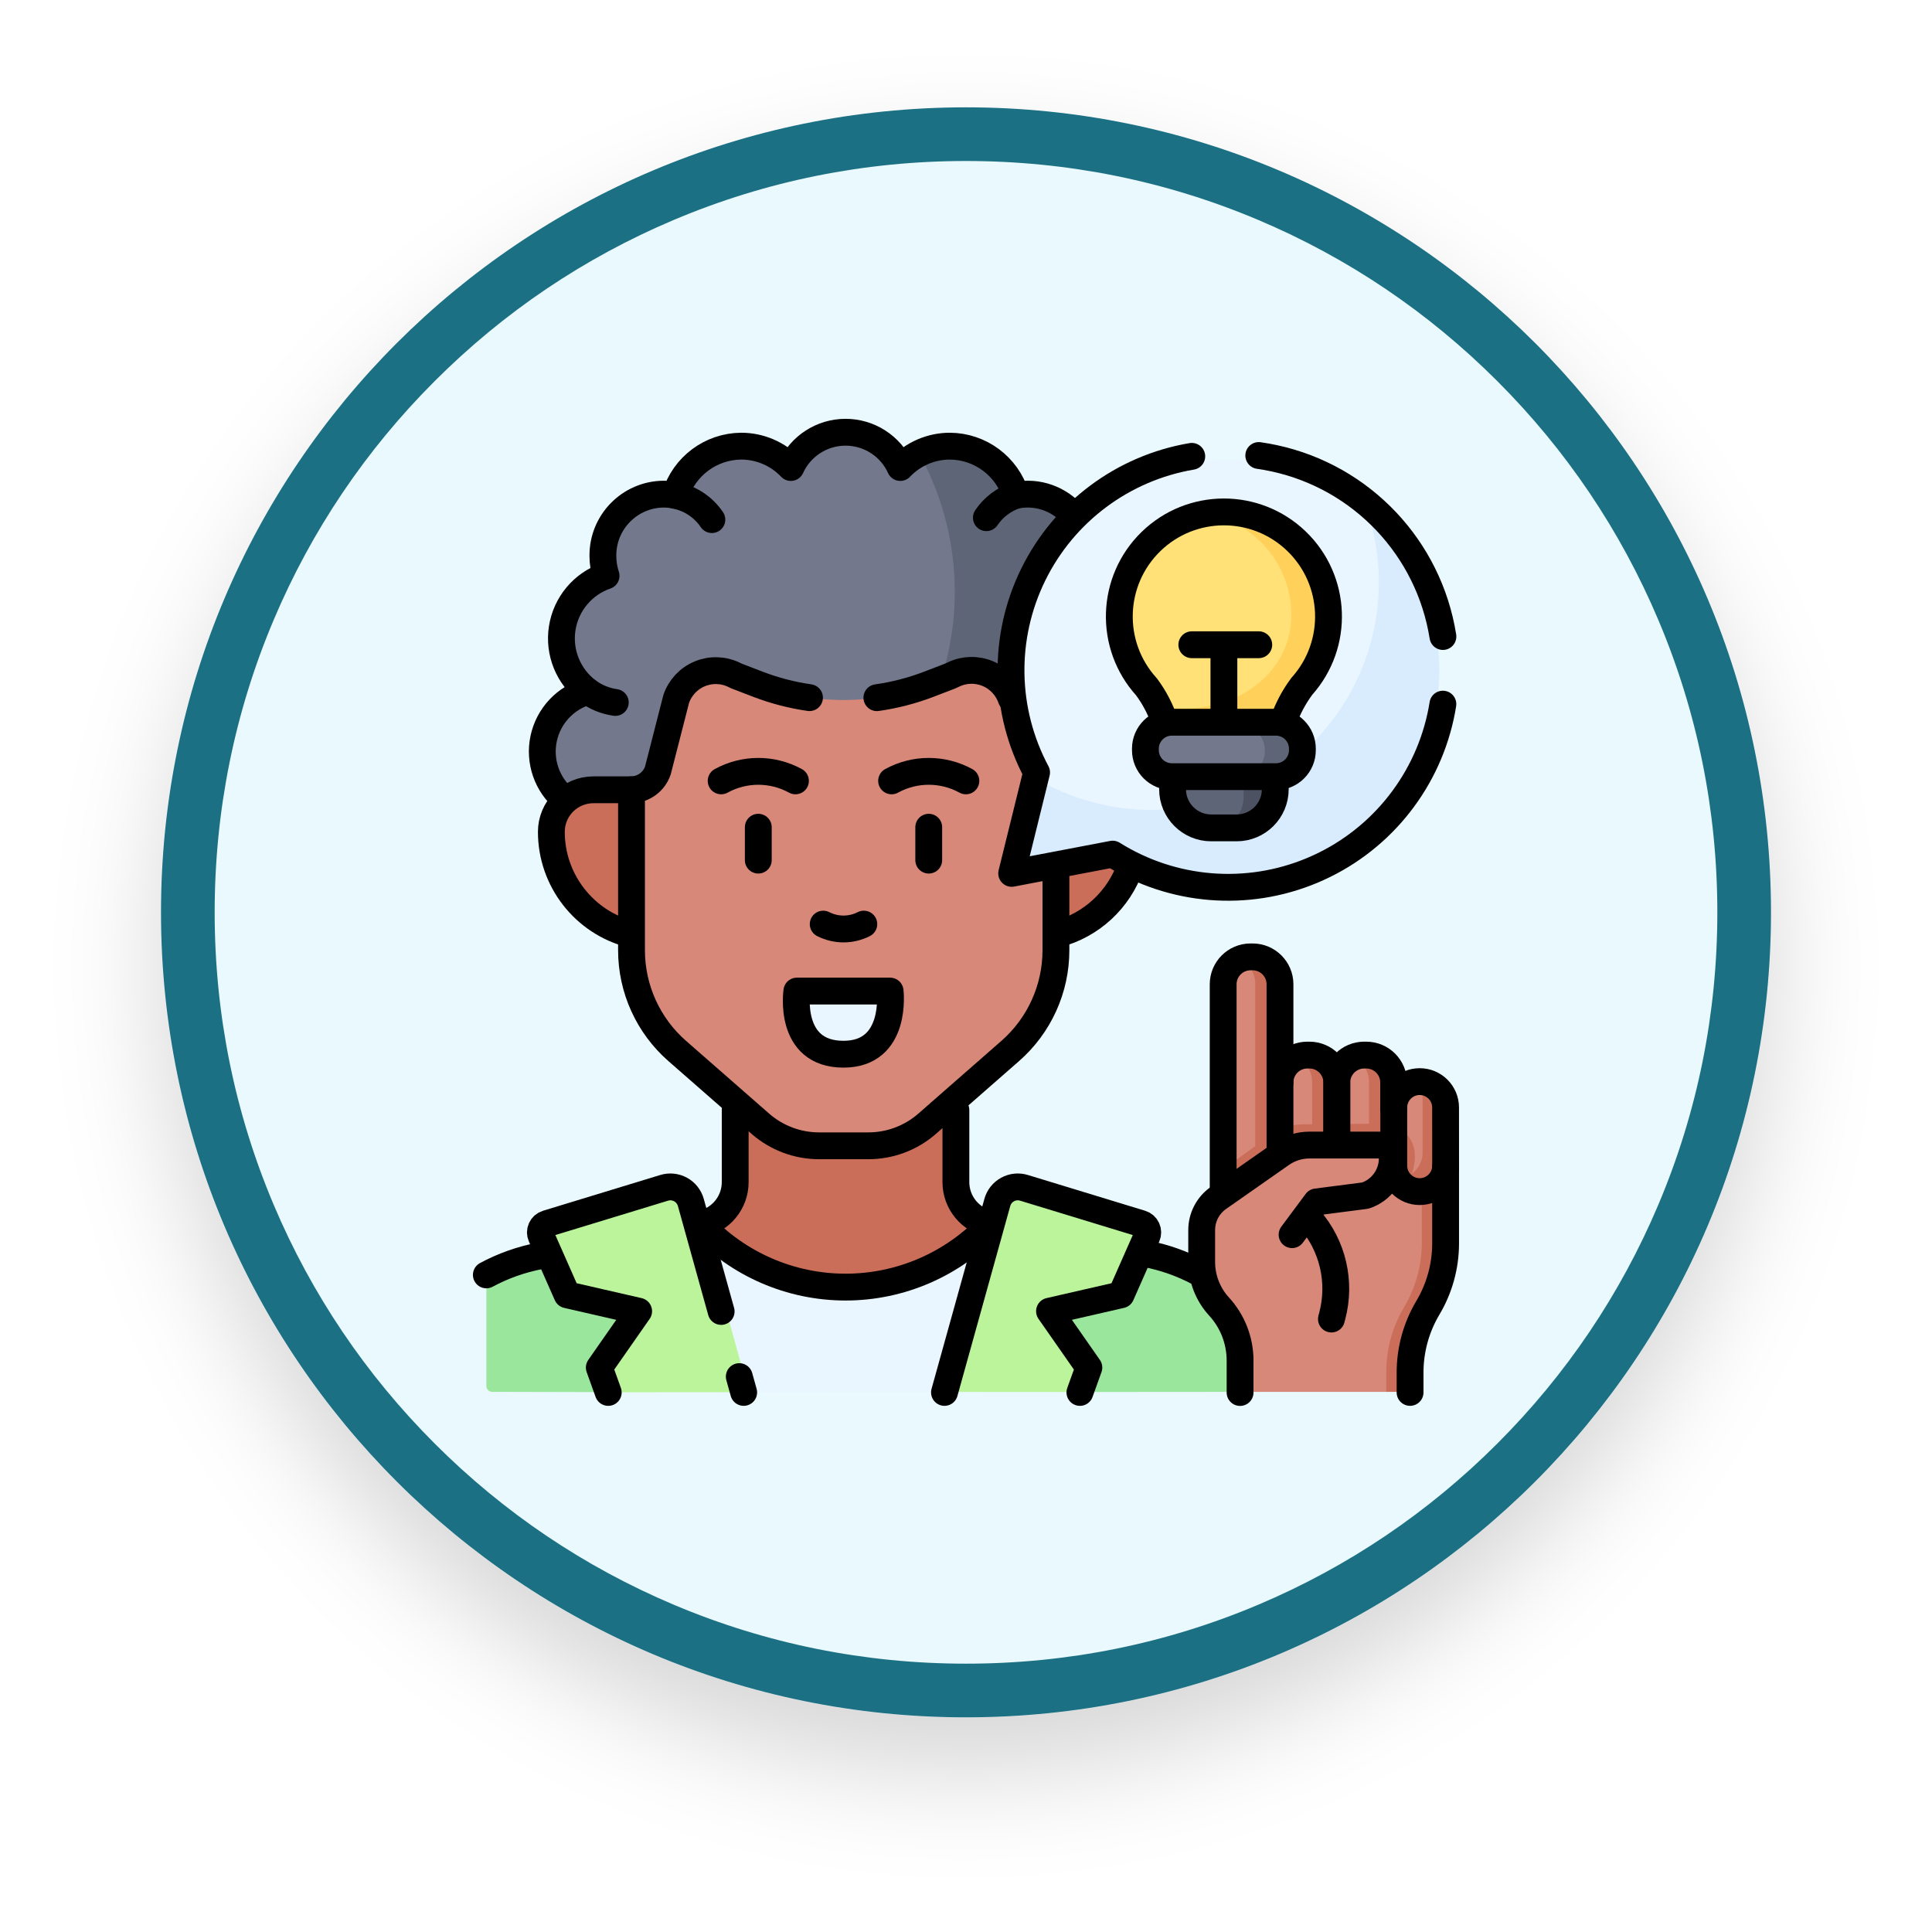
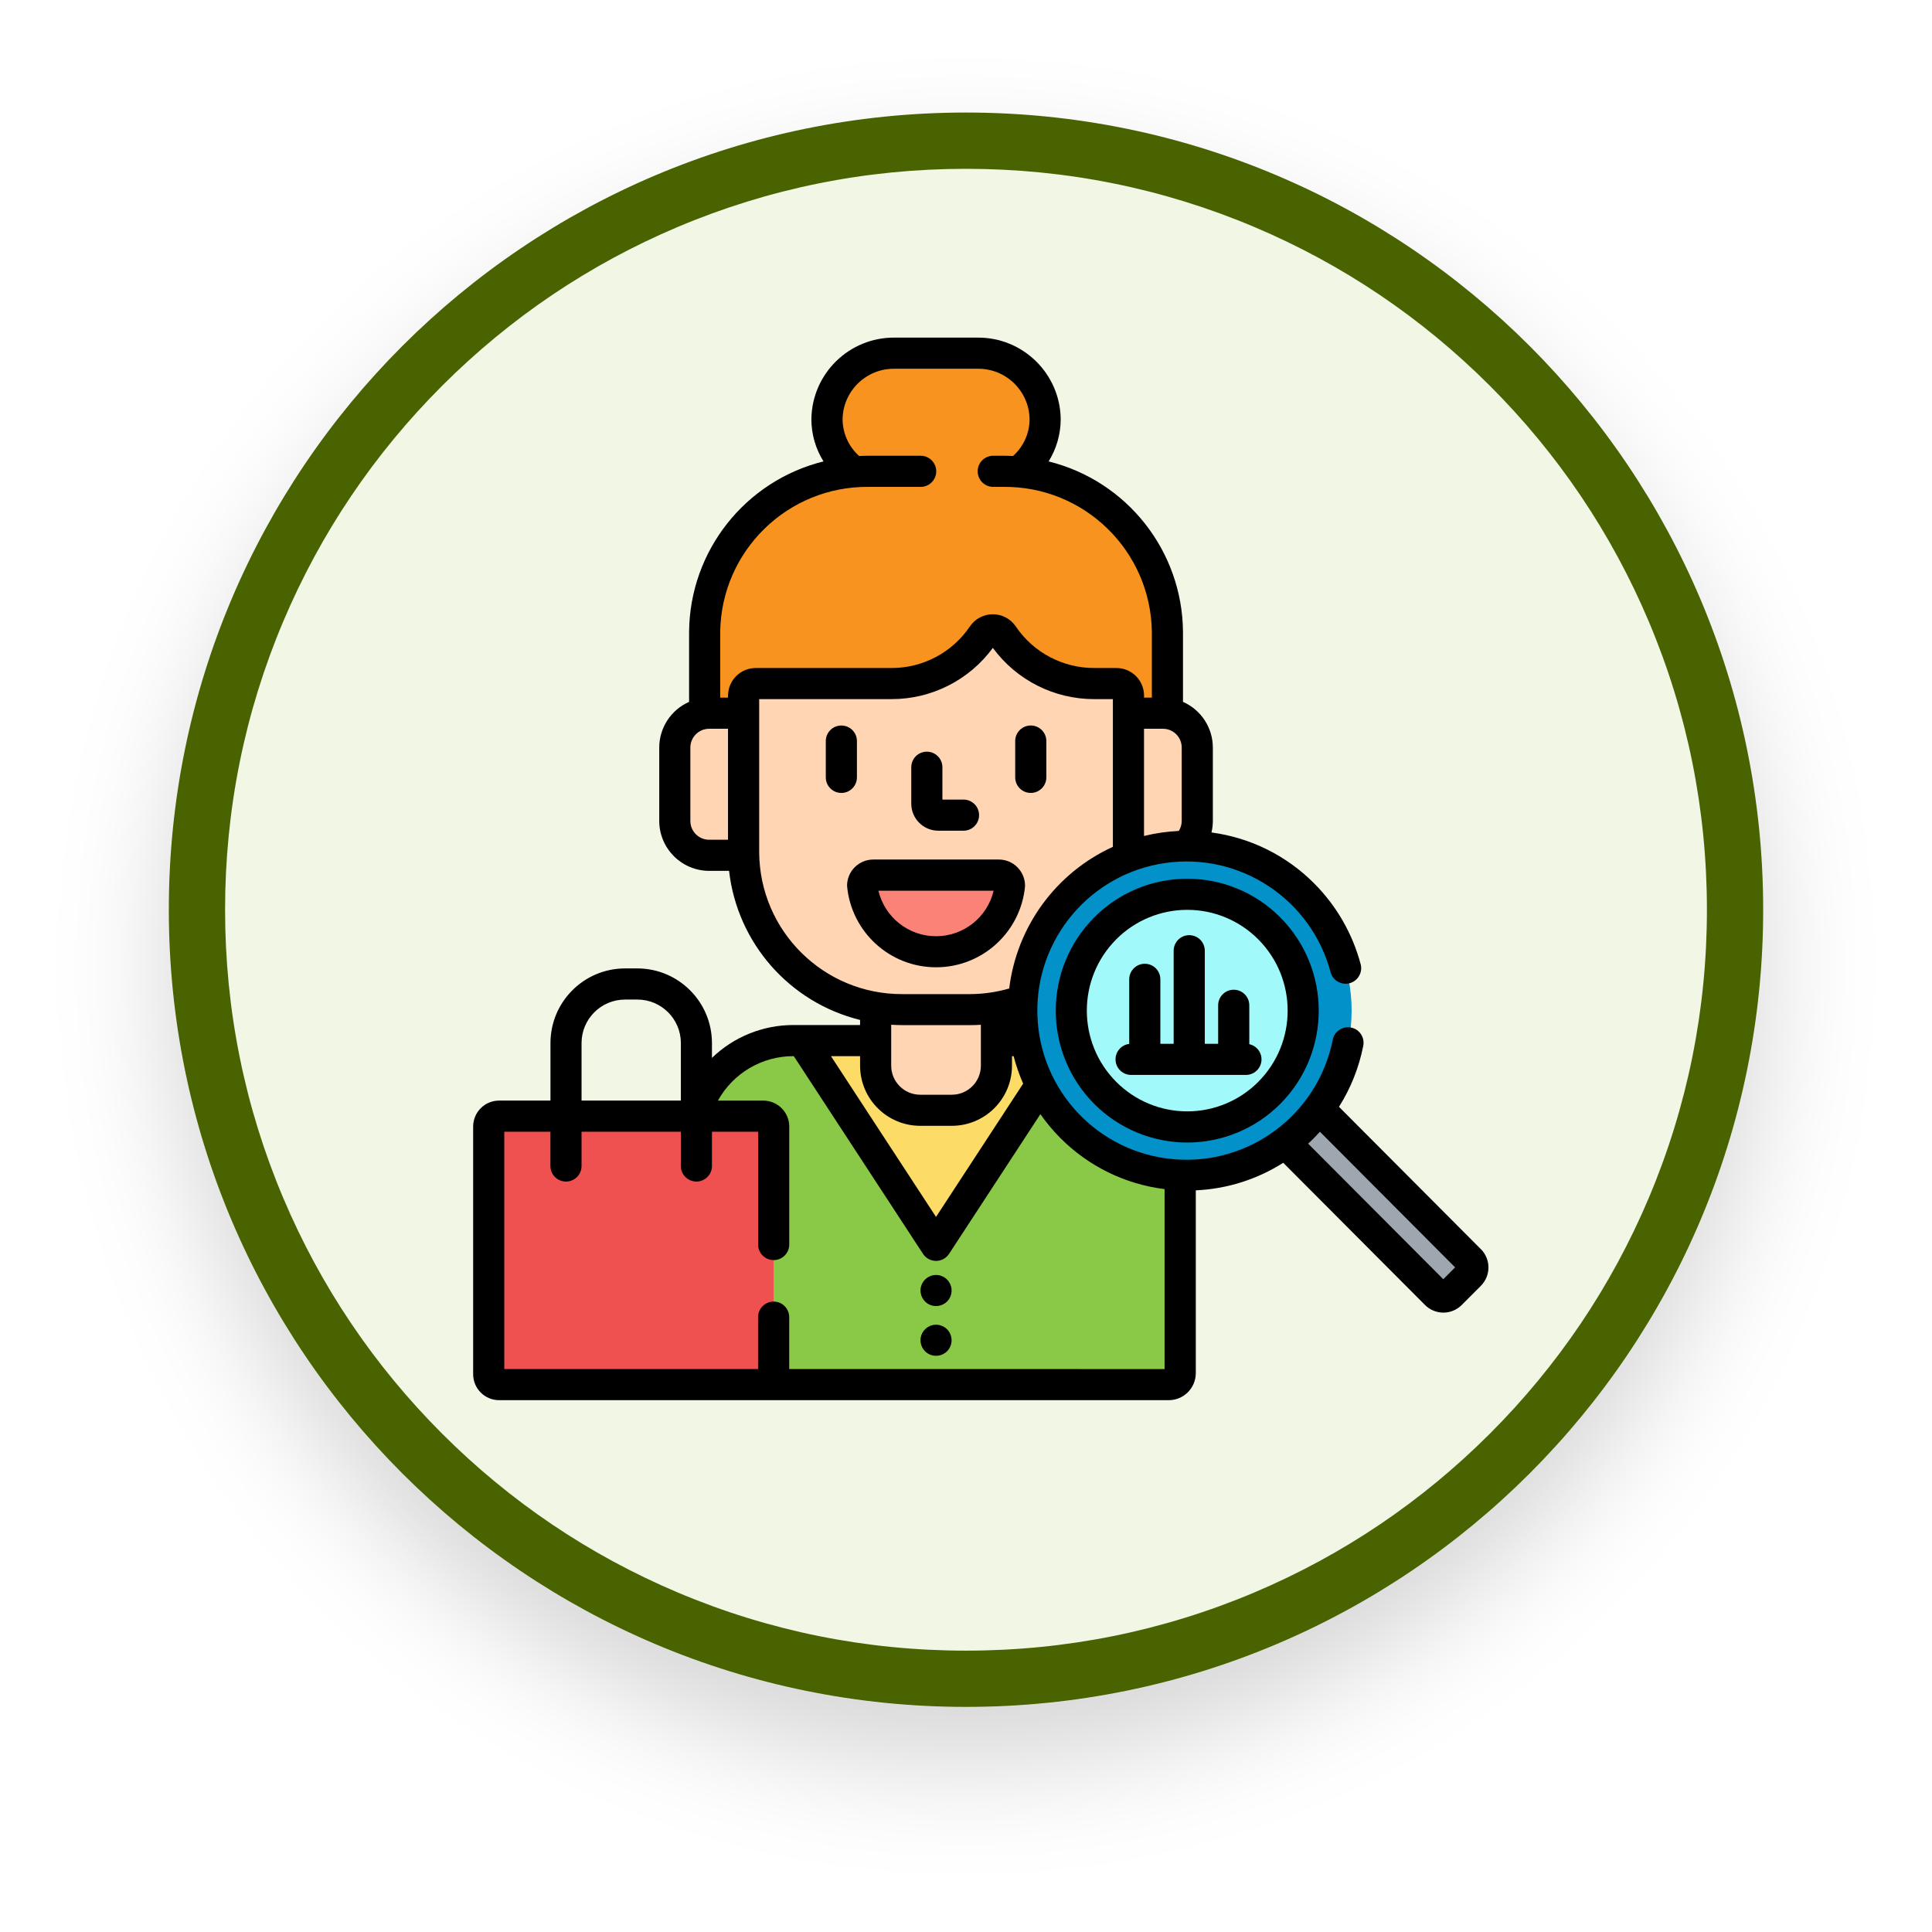
- <svg xmlns="http://www.w3.org/2000/svg" width="108" height="108" viewBox="0 0 108 108">
+ <svg xmlns="http://www.w3.org/2000/svg" width="103" height="103" viewBox="0 0 103 103">
  <defs>
-     <filter id="Trazado_904820" x="0" y="0" width="108" height="108" filterUnits="userSpaceOnUse">
+     <filter id="Trazado_982547" x="0" y="0" width="103" height="103" filterUnits="userSpaceOnUse">
      <feOffset dy="3" input="SourceAlpha" />
      <feGaussianBlur stdDeviation="3" result="blur" />
      <feFlood flood-opacity="0.161" />
      <feComposite operator="in" in2="blur" />
      <feComposite in="SourceGraphic" />
    </filter>
  </defs>
-   <g id="Grupo_1207543" data-name="Grupo 1207543" transform="translate(9 6)">
-     <g id="Grupo_1173585" data-name="Grupo 1173585" transform="translate(0 0)">
-       <g id="Grupo_1173428" data-name="Grupo 1173428">
-         <g id="Grupo_1171958" data-name="Grupo 1171958">
-           <g id="Grupo_1167341" data-name="Grupo 1167341">
-             <g id="Grupo_1166792" data-name="Grupo 1166792">
-               <g transform="matrix(1, 0, 0, 1, -9, -6)" filter="url(#Trazado_904820)">
-                 <g id="Trazado_904820-2" data-name="Trazado 904820" transform="translate(9 6)" fill="#e9f9fd">
-                   <path d="M 45 88.5 C 39.127 88.5 33.43 87.35 28.068 85.082 C 22.889 82.891 18.236 79.755 14.241 75.759 C 10.245 71.764 7.109 67.111 4.918 61.932 C 2.65 56.57 1.5 50.873 1.5 45 C 1.5 39.127 2.65 33.43 4.918 28.068 C 7.109 22.889 10.245 18.236 14.241 14.241 C 18.236 10.245 22.889 7.109 28.068 4.918 C 33.43 2.65 39.127 1.5 45 1.5 C 50.873 1.5 56.57 2.65 61.932 4.918 C 67.111 7.109 71.764 10.245 75.759 14.241 C 79.755 18.236 82.891 22.889 85.082 28.068 C 87.35 33.43 88.5 39.127 88.5 45 C 88.5 50.873 87.35 56.57 85.082 61.932 C 82.891 67.111 79.755 71.764 75.759 75.759 C 71.764 79.755 67.111 82.891 61.932 85.082 C 56.57 87.35 50.873 88.5 45 88.5 Z" stroke="none" />
-                   <path d="M 45 3 C 39.329 3 33.829 4.11 28.653 6.299 C 23.652 8.415 19.16 11.443 15.302 15.302 C 11.443 19.16 8.415 23.652 6.299 28.653 C 4.11 33.829 3 39.329 3 45 C 3 50.671 4.11 56.171 6.299 61.347 C 8.415 66.348 11.443 70.84 15.302 74.699 C 19.16 78.557 23.652 81.585 28.653 83.701 C 33.829 85.89 39.329 87 45 87 C 50.671 87 56.171 85.89 61.347 83.701 C 66.348 81.585 70.84 78.557 74.698 74.699 C 78.557 70.84 81.585 66.348 83.701 61.347 C 85.89 56.171 87 50.671 87 45 C 87 39.329 85.89 33.829 83.701 28.653 C 81.585 23.652 78.557 19.16 74.698 15.302 C 70.84 11.443 66.348 8.415 61.347 6.299 C 56.171 4.11 50.671 3 45 3 M 45 7.62939453125e-06 C 69.853 7.62939453125e-06 90 20.147 90 45 C 90 69.853 69.853 90 45 90 C 20.147 90 -7.62939453125e-06 69.853 -7.62939453125e-06 45 C -7.62939453125e-06 20.147 20.147 7.62939453125e-06 45 7.62939453125e-06 Z" stroke="none" fill="#1d7083" />
+   <g id="Grupo_1208536" data-name="Grupo 1208536" transform="translate(-191 -513.239)">
+     <g id="Grupo_1207942" data-name="Grupo 1207942" transform="translate(0 -8047.012)">
+       <g id="Grupo_1207590" data-name="Grupo 1207590" transform="translate(0 4632.751)">
+         <g id="Grupo_1207295" data-name="Grupo 1207295" transform="translate(0 3183.5)">
+           <g id="Grupo_1202212" data-name="Grupo 1202212" transform="translate(-80 -126.414)">
+             <g id="Grupo_1174813" data-name="Grupo 1174813" transform="translate(280 876.414)">
+               <g id="Grupo_1201680" data-name="Grupo 1201680">
+                 <g id="Grupo_1201330" data-name="Grupo 1201330">
+                   <g id="Grupo_1172010" data-name="Grupo 1172010">
+                     <g id="Grupo_1171046" data-name="Grupo 1171046">
+                       <g id="Grupo_1148525" data-name="Grupo 1148525">
+                         <g transform="matrix(1, 0, 0, 1, -9, -6)" filter="url(#Trazado_982547)">
+                           <g id="Trazado_982547-2" data-name="Trazado 982547" transform="translate(9 6)" fill="#f2f7e5">
+                             <path d="M 42.5 83.5 C 36.964 83.5 31.595 82.416 26.541 80.279 C 21.659 78.214 17.274 75.257 13.509 71.491 C 9.743 67.726 6.786 63.341 4.721 58.459 C 2.584 53.405 1.5 48.036 1.5 42.5 C 1.5 36.964 2.584 31.595 4.721 26.541 C 6.786 21.659 9.743 17.274 13.509 13.509 C 17.274 9.743 21.659 6.786 26.541 4.721 C 31.595 2.584 36.964 1.5 42.5 1.5 C 48.036 1.5 53.405 2.584 58.459 4.721 C 63.341 6.786 67.726 9.743 71.491 13.509 C 75.257 17.274 78.214 21.659 80.279 26.541 C 82.416 31.595 83.5 36.964 83.5 42.5 C 83.5 48.036 82.416 53.405 80.279 58.459 C 78.214 63.341 75.257 67.726 71.491 71.491 C 67.726 75.257 63.341 78.214 58.459 80.279 C 53.405 82.416 48.036 83.5 42.5 83.5 Z" stroke="none" />
+                             <path d="M 42.5 3 C 37.166 3 31.994 4.044 27.126 6.103 C 22.422 8.092 18.198 10.941 14.569 14.569 C 10.941 18.198 8.092 22.422 6.103 27.126 C 4.044 31.994 3 37.166 3 42.5 C 3 47.834 4.044 53.006 6.103 57.874 C 8.092 62.578 10.941 66.802 14.569 70.431 C 18.198 74.059 22.422 76.908 27.126 78.897 C 31.994 80.956 37.166 82 42.5 82 C 47.834 82 53.006 80.956 57.874 78.897 C 62.578 76.908 66.802 74.059 70.431 70.431 C 74.059 66.802 76.908 62.578 78.897 57.874 C 80.956 53.006 82 47.834 82 42.5 C 82 37.166 80.956 31.994 78.897 27.126 C 76.908 22.422 74.059 18.198 70.431 14.569 C 66.802 10.941 62.578 8.092 57.874 6.103 C 53.006 4.044 47.834 3 42.5 3 M 42.5 0 C 65.972 0 85 19.028 85 42.5 C 85 65.972 65.972 85 42.5 85 C 19.028 85 0 65.972 0 42.5 C 0 19.028 19.028 0 42.5 0 Z" stroke="none" fill="#496406" />
+                           </g>
+                         </g>
+                       </g>
+                     </g>
+                   </g>
                </g>
              </g>
            </g>
          </g>
        </g>
      </g>
    </g>
-     <g id="inspire-idea_14781822_1_" data-name="inspire-idea_14781822 (1)" transform="translate(18.189 18.162)">
-       <g id="Grupo_1173811" data-name="Grupo 1173811" transform="translate(0)">
-         <path id="Trazado_1030754" data-name="Trazado 1030754" d="M118.589,346.14v-3.927a2.388,2.388,0,0,0,1.941-2.346v-6.753h12.334v6.753a2.388,2.388,0,0,0,1.941,2.346l.336,3.383Z" transform="translate(-106.619 -297.948)" fill="#ca6e59" />
-         <path id="Trazado_1030755" data-name="Trazado 1030755" d="M61.637,18.129c0,7.771-4.182,17-14.827,13.948l-8.883-4.04A3.508,3.508,0,0,1,37.7,22.85l.9-.247.62-.617a3.706,3.706,0,0,1,.743-6.358.327.327,0,0,0,.191-.38,3.518,3.518,0,0,1-.1-.828,3.424,3.424,0,0,1,3.387-3.46,3.39,3.39,0,0,1,.659.066,1.608,1.608,0,0,1,.256-.259,1.368,1.368,0,0,0,.568-1.193A3.817,3.817,0,0,1,50.265,9.2a.322.322,0,0,0,.483-.078,3.351,3.351,0,0,1,5.735,0,.322.322,0,0,0,.484.077,3.8,3.8,0,0,1,.761-.505C61.637,9.874,61.637,15.326,61.637,18.129Z" transform="translate(-33.538 -7.5)" fill="#73788c" />
-         <path id="Trazado_1030756" data-name="Trazado 1030756" d="M154.4,31.762a3.481,3.481,0,0,1-1.267,2.7L142.977,39.98H133.9L130.64,38.5a15.958,15.958,0,0,0,10.919-23.388,3.78,3.78,0,0,1,1.719-.411,3.832,3.832,0,0,1,2.867,1.295l.178.872.646.581a3.387,3.387,0,0,1,.658-.066,3.425,3.425,0,0,1,3.388,3.46,3.537,3.537,0,0,1-.178,1.107,3.7,3.7,0,0,1,1.014,6.459A3.449,3.449,0,0,1,154.4,31.762Z" transform="translate(-117.368 -13.922)" fill="#5e6577" />
-         <path id="Trazado_1030757" data-name="Trazado 1030757" d="M69.565,200.643a5.913,5.913,0,0,0,4.5-5.742h0a2.351,2.351,0,0,0-2.351-2.351H69.565l-23.685,0H43.726a2.351,2.351,0,0,0-2.351,2.351h0a5.913,5.913,0,0,0,4.5,5.742Z" transform="translate(-37.744 -172.564)" fill="#ca6e59" />
-         <path id="Trazado_1030758" data-name="Trazado 1030758" d="M100.891,130.963a2.34,2.34,0,0,1,3.055,1.006,9.393,9.393,0,0,0,.783,1.19l.511.679c.216.631.7,3.576,1.365,3.576v8.971a7.483,7.483,0,0,1-2.556,5.633L99.4,156.085a4.988,4.988,0,0,1-3.284,1.233H93.362a4.988,4.988,0,0,1-3.284-1.233l-4.647-4.067a7.483,7.483,0,0,1-2.556-5.633v-8.971a1.588,1.588,0,0,0,1.476-1.085l1.023-3.993a2.339,2.339,0,0,1,3.222-1.352l.149.072,1.2.461a13.329,13.329,0,0,0,9.538,0l1.2-.461Z" transform="translate(-74.762 -117.43)" fill="#d78878" />
-         <path id="Trazado_1030759" data-name="Trazado 1030759" d="M170.8,300.289c-2.562,0-2.676-2.365-2.633-3.223a.323.323,0,0,1,.324-.306H173.1a.323.323,0,0,1,.324.314C173.449,297.939,173.279,300.289,170.8,300.289Z" transform="translate(-150.838 -265.52)" fill="#eaf6ff" />
-         <path id="Trazado_1030760" data-name="Trazado 1030760" d="M14.853,440.135l-6.779-.016a.324.324,0,0,1-.324-.324v-6.019a.325.325,0,0,1,.174-.288,10.474,10.474,0,0,1,2.824-.972l.781-.157,6.889,2.555Z" transform="translate(-7.75 -386.476)" fill="#9be69d" />
-         <path id="Trazado_1030761" data-name="Trazado 1030761" d="M298.68,435.424l-2.615,4.267-9.027.007-3.266-5.719c.036-.037,6.6-2.1,6.6-2.1l.446.085A10.477,10.477,0,0,1,293.772,433Z" transform="translate(-253.962 -386.047)" fill="#9be69d" />
-         <path id="Trazado_1030762" data-name="Trazado 1030762" d="M123.119,418.39l.986,4.955-3.565,4.316-10.827.012-4.107-4.527,1.532-4.732A11.089,11.089,0,0,0,123.119,418.39Z" transform="translate(-95.039 -374.014)" fill="#eaf6ff" />
-         <path id="Trazado_1030763" data-name="Trazado 1030763" d="M49.814,409.6l-2.949-10.6a1.187,1.187,0,0,0-1.489-.817l-6.556,2a.514.514,0,0,0-.321.7l1.383,3.131a.324.324,0,0,0,.224.185l3.369.773a.324.324,0,0,1,.193.5l-1.828,2.62a.324.324,0,0,0-.039.295l.44,1.217Z" transform="translate(-35.139 -355.937)" fill="#bbf49b" />
-         <path id="Trazado_1030764" data-name="Trazado 1030764" d="M243.879,409.38l2.953-10.616a1.186,1.186,0,0,1,1.489-.817l6.556,2a.515.515,0,0,1,.321.7l-1.383,3.132a.324.324,0,0,1-.224.185l-3.37.773a.324.324,0,0,0-.193.5l1.829,2.621a.324.324,0,0,1,.039.295l-.442,1.232Z" transform="translate(-218.377 -355.733)" fill="#bbf49b" />
-         <g id="Grupo_1173808" data-name="Grupo 1173808" transform="translate(39.979 29.297)">
-           <path id="Trazado_1030765" data-name="Trazado 1030765" d="M390.766,387.922v4.153a12.65,12.65,0,0,1-.285,2.518,8.841,8.841,0,0,1-1.023,1.841c-.654,1.1-.368,2.236-.364,3.517l-.83.531h-8.185V398.7a4.466,4.466,0,0,0-1.175-3.019,3.7,3.7,0,0,1-.971-2.495V391.4a2.19,2.19,0,0,1,.935-1.795Z" transform="translate(-377.933 -376.134)" fill="#d78878" />
-           <g id="Grupo_1173807" data-name="Grupo 1173807" transform="translate(9.989 6.973)">
-             <path id="Trazado_1030766" data-name="Trazado 1030766" d="M473.269,344.047v4.118a.864.864,0,0,1-.347.773c-.259.259-1.17-.137-1.565-.134l-.7-.753-.228-2.677.747-.577a1.448,1.448,0,0,1,1.41-1.446C473.058,343.527,473.269,343.771,473.269,344.047Z" transform="translate(-470.425 -343.35)" fill="#d78878" />
-             <path id="Trazado_1030767" data-name="Trazado 1030767" d="M481.768,344.787v3.254a1.449,1.449,0,0,1-2.621.851l-.093-.1a1.449,1.449,0,0,0,1.436-1.449v-3.251a1.44,1.44,0,0,0-.211-.753h.039A1.448,1.448,0,0,1,481.768,344.787Z" transform="translate(-478.122 -343.34)" fill="#ca6e59" />
-           </g>
-           <path id="Trazado_1030768" data-name="Trazado 1030768" d="M476.862,386.87V391.2a7.062,7.062,0,0,1-.994,3.613,7.067,7.067,0,0,0-.992,3.64l0,.763a.324.324,0,0,1-.324.325h-1l0-1.089a7.078,7.078,0,0,1,.994-3.64,7.062,7.062,0,0,0,.994-3.612v-4.145Z" transform="translate(-463.227 -375.195)" fill="#ca6e59" />
-           <path id="Trazado_1030769" data-name="Trazado 1030769" d="M391.54,281.421v11.7c0,.84-1.375,1.527-2.215,1.527l.714-1.908-.988-.939V281.421a1.529,1.529,0,0,1,.9-1.391A1.412,1.412,0,0,1,391.54,281.421Z" transform="translate(-387.851 -279.894)" fill="#d78878" />
-           <path id="Trazado_1030770" data-name="Trazado 1030770" d="M417.824,332.242v3.838c0,.619-1,1.154-1.536,1.393a1.531,1.531,0,0,1-.9-1.393l-.373-.083v-3.624l.373-.132a1.53,1.53,0,0,1,.9-1.392C417.569,331.014,417.824,331.624,417.824,332.242Z" transform="translate(-411.007 -325.225)" fill="#d78878" />
-           <path id="Trazado_1030771" data-name="Trazado 1030771" d="M447.431,332.242v4.07c0,.618-1.117,1.153-1.649,1.392a1.529,1.529,0,0,1-.9-1.392l-.364-.232v-3.673l.364-.165a1.53,1.53,0,0,1,.9-1.392C447.23,331.047,447.431,331.624,447.431,332.242Z" transform="translate(-437.323 -325.225)" fill="#d78878" />
-           <path id="Trazado_1030772" data-name="Trazado 1030772" d="M399.67,280.3v11.076a.691.691,0,0,1-1.376,0V280.3a1.531,1.531,0,0,0-.9-1.391,1.5,1.5,0,0,1,.626-.136h.122A1.531,1.531,0,0,1,399.67,280.3Z" transform="translate(-395.292 -278.77)" fill="#ca6e59" />
-           <path id="Trazado_1030773" data-name="Trazado 1030773" d="M429.107,331.127v3.838a1.532,1.532,0,0,1-1.527,1.528h-.123a1.492,1.492,0,0,1-.623-.135,1.531,1.531,0,0,0,.9-1.393v-3.838a1.531,1.531,0,0,0-.9-1.392,1.492,1.492,0,0,1,.623-.135h.123A1.532,1.532,0,0,1,429.107,331.127Z" transform="translate(-421.553 -324.11)" fill="#ca6e59" />
-           <path id="Trazado_1030774" data-name="Trazado 1030774" d="M458.527,331.127v4.07A1.532,1.532,0,0,1,457,336.725h-.122a1.488,1.488,0,0,1-.623-.135,1.529,1.529,0,0,0,.9-1.392v-4.07a1.531,1.531,0,0,0-.9-1.392,1.489,1.489,0,0,1,.623-.135H457A1.533,1.533,0,0,1,458.527,331.127Z" transform="translate(-447.795 -324.11)" fill="#ca6e59" />
-           <path id="Trazado_1030775" data-name="Trazado 1030775" d="M399.774,367.156a3.284,3.284,0,0,1-.07.672c-.284,1.358-2.3,1.527-3.737,1.676a4.569,4.569,0,0,0-2.707-.369c-.856.265-1.394,1.64-1.407,1.631l-2.8-1.467v-1.381l2.707-1.946a3.033,3.033,0,0,1,1.733-.564l4.494-.042A1.792,1.792,0,0,1,399.774,367.156Z" transform="translate(-387.849 -356.014)" fill="#ca6e59" />
-           <path id="Trazado_1030776" data-name="Trazado 1030776" d="M390.712,381.188l1.279-1.721a.324.324,0,0,1,.221-.128l2.763-.335a2.193,2.193,0,0,0,1.512-2.1.738.738,0,0,0-.742-.722h-4.066a2.745,2.745,0,0,0-1.575.5l-3.509,2.456Z" transform="translate(-385.66 -365.659)" fill="#d78878" />
-         </g>
-         <g id="Grupo_1173810" data-name="Grupo 1173810" transform="translate(29.674 1.527)">
-           <path id="Trazado_1030777" data-name="Trazado 1030777" d="M304.179,30.288a12.581,12.581,0,0,1-12.492,12.775c-2.279,0-7.282-1.672-7.933-3.489l.123-.5a.321.321,0,0,0-.028-.226,11.793,11.793,0,0,1,18.26-14.276A11.194,11.194,0,0,1,304.179,30.288Z" transform="translate(-282.517 -21.635)" fill="#eaf6ff" />
-           <path id="Trazado_1030778" data-name="Trazado 1030778" d="M307.055,60.208a11.811,11.811,0,0,1-17.7,7.542.322.322,0,0,0-.229-.042l-4.863.927a.325.325,0,0,1-.376-.4l1.081-4.374a12.717,12.717,0,0,0,18.355-15A11.764,11.764,0,0,1,307.055,60.208Z" transform="translate(-283.73 -45.924)" fill="#d8ecfe" />
-           <g id="Grupo_1173809" data-name="Grupo 1173809" transform="translate(5.707 2.938)">
-             <path id="Trazado_1030779" data-name="Trazado 1030779" d="M346.138,55.573c0,3.16-3.319,6.216-6.544,6.216-.489,0-1.018.332-1.872-.929a6.871,6.871,0,0,0-.845-1.486,5.853,5.853,0,0,1,3.3-9.692C344.611,49.682,346.138,52.763,346.138,55.573Z" transform="translate(-335.361 -49.591)" fill="#ffe177" />
-             <path id="Trazado_1030780" data-name="Trazado 1030780" d="M365.092,54.69a5.833,5.833,0,0,1-1.489,3.9,7.067,7.067,0,0,0-1.417,4.214v.366l-5.893.019v-.323a9.892,9.892,0,0,0-.724-3.22,5.927,5.927,0,0,0,1.418.17c3.225,0,6.018-2.1,6.018-5.26a5.755,5.755,0,0,0-4.8-5.629,5.858,5.858,0,0,1,6.887,5.762Z" transform="translate(-353.386 -48.837)" fill="#ffd15b" />
-             <path id="Trazado_1030781" data-name="Trazado 1030781" d="M366.924,179.51l.916,1.789c0,.971-.582,1.789-2.673,1.789h-.459a1.757,1.757,0,0,1-1.757-1.757V179.51h3.973Z" transform="translate(-359.971 -165.397)" fill="#5e6577" />
-             <path id="Trazado_1030782" data-name="Trazado 1030782" d="M387,179.511v1.821a1.757,1.757,0,0,1-1.757,1.757h-1.773a1.757,1.757,0,0,0,1.757-1.757v-1.821Z" transform="translate(-378.278 -165.398)" fill="#4d5263" />
-             <path id="Trazado_1030783" data-name="Trazado 1030783" d="M354.481,160.614c0,.389.236.83,0,1.085a7.077,7.077,0,0,1-2.349.557h-4.323a1.36,1.36,0,0,1-1.3-1.409,1.468,1.468,0,0,1,.382-1,1.258,1.258,0,0,1,.923-.412h4.323C352.852,159.439,354.481,159.836,354.481,160.614Z" transform="translate(-345.301 -147.494)" fill="#73788c" />
-             <path id="Trazado_1030784" data-name="Trazado 1030784" d="M402.283,160.848a1.466,1.466,0,0,1-.382,1,1.258,1.258,0,0,1-.923.412h-2.367a1.256,1.256,0,0,0,.923-.412,1.466,1.466,0,0,0,.382-1,1.36,1.36,0,0,0-1.3-1.41h2.367A1.36,1.36,0,0,1,402.283,160.848Z" transform="translate(-391.78 -147.494)" fill="#5e6577" />
-           </g>
-         </g>
+     <g id="customer_1312315" transform="translate(215.725 531.238)">
+       <path id="Trazado_1054295" data-name="Trazado 1054295" d="M171.783,341.09a8.771,8.771,0,0,1-.792-2.359H169.41v1.341a2.384,2.384,0,0,1-2.38,2.374H165.35a2.384,2.384,0,0,1-2.38-2.374v-1.341h-3.915l7.135,10.916Zm0,0" transform="translate(-141.012 -301.253)" fill="#fcdb67" />
+       <path id="Trazado_1054296" data-name="Trazado 1054296" d="M199.452,322.805h-3.582a8.549,8.549,0,0,1-1.428-.122V325.8a2.384,2.384,0,0,0,2.38,2.374H198.5a2.384,2.384,0,0,0,2.38-2.374v-3.117a8.563,8.563,0,0,1-1.429.122Zm0,0" transform="translate(-172.483 -286.982)" fill="#ffd5b3" />
+       <path id="Trazado_1054297" data-name="Trazado 1054297" d="M128.754,13.834a3.486,3.486,0,0,0,1.445-2.817A3.56,3.56,0,0,0,126.6,7.5h-4.428a3.56,3.56,0,0,0-3.6,3.517,3.486,3.486,0,0,0,1.445,2.817,8.647,8.647,0,0,0-7.965,8.521v4.356a1.838,1.838,0,0,1,.245-.019h1.832v-.941a.642.642,0,0,1,.644-.639H122a5.86,5.86,0,0,0,4.876-2.581.648.648,0,0,1,1.072,0,5.86,5.86,0,0,0,4.876,2.581H134a.642.642,0,0,1,.644.639v.941h1.832a1.832,1.832,0,0,1,.245.019V22.356A8.646,8.646,0,0,0,128.754,13.834Zm0,0" transform="translate(-99.205 -6.67)" fill="#f7931e" />
+       <g id="Grupo_1208535" data-name="Grupo 1208535" transform="translate(11.25 15.577)">
+         <path id="Trazado_1054298" data-name="Trazado 1054298" d="M101.333,188.386v-7.414H99.5a1.839,1.839,0,0,0-1.836,1.831v3.914a1.839,1.839,0,0,0,1.836,1.831h1.836C101.336,188.494,101.333,188.44,101.333,188.386Zm0,0" transform="translate(-97.664 -176.526)" fill="#ffd5b3" />
+         <path id="Trazado_1054299" data-name="Trazado 1054299" d="M319.289,188.073a1.824,1.824,0,0,0,.607-1.354V182.8a1.839,1.839,0,0,0-1.836-1.831h-1.832v7.414c0,.054,0,.108,0,.162h.283a8.751,8.751,0,0,1,2.783-.476Zm0,0" transform="translate(-292.042 -176.527)" fill="#ffd5b3" />
+         <path id="Trazado_1054300" data-name="Trazado 1054300" d="M148.294,154.9a8.687,8.687,0,0,1,3.04-1.979c0-.089.007-.178.007-.268v-8.355a.642.642,0,0,0-.644-.638h-1.174a5.859,5.859,0,0,1-4.876-2.582.648.648,0,0,0-1.072,0,5.859,5.859,0,0,1-4.876,2.582h-7.23a.641.641,0,0,0-.644.638v8.355a8.437,8.437,0,0,0,8.467,8.387h3.582a8.507,8.507,0,0,0,2.884-.5A8.74,8.74,0,0,1,148.294,154.9Zm0,0" transform="translate(-127.156 -140.789)" fill="#ffd5b3" />
      </g>
-       <g id="Grupo_1173820" data-name="Grupo 1173820" transform="translate(0 0)">
-         <g id="Grupo_1173812" data-name="Grupo 1173812" transform="translate(3.632 19.988)">
-           <path id="Trazado_1030785" data-name="Trazado 1030785" d="M45.826,200.657a5.913,5.913,0,0,1-4.45-5.729h0a2.351,2.351,0,0,1,2.351-2.351H45.88" transform="translate(-41.376 -192.577)" fill="none" stroke="#000" stroke-linecap="round" stroke-linejoin="round" stroke-miterlimit="10" stroke-width="1.5" />
-           <path id="Trazado_1030786" data-name="Trazado 1030786" d="M307.173,232.041a5.923,5.923,0,0,1-4.116,3.811" transform="translate(-274.796 -227.779)" fill="none" stroke="#000" stroke-linecap="round" stroke-linejoin="round" stroke-miterlimit="10" stroke-width="1.5" />
-         </g>
-         <path id="Trazado_1030787" data-name="Trazado 1030787" d="M209.872,132.269a13.326,13.326,0,0,0,2.9-.75l1.2-.461.2-.094a2.339,2.339,0,0,1,3.208,1.359" transform="translate(-188.043 -117.43)" fill="none" stroke="#000" stroke-linecap="round" stroke-linejoin="round" stroke-miterlimit="10" stroke-width="1.5" />
-         <path id="Trazado_1030788" data-name="Trazado 1030788" d="M106.6,141.905v4.612a7.483,7.483,0,0,1-2.556,5.633L99.4,156.217a4.988,4.988,0,0,1-3.284,1.233H93.362a4.988,4.988,0,0,1-3.284-1.233l-4.647-4.067a7.483,7.483,0,0,1-2.556-5.633v-8.97a1.588,1.588,0,0,0,1.476-1.085l1.023-3.993a2.339,2.339,0,0,1,3.222-1.352l.149.072,1.2.461a13.32,13.32,0,0,0,2.879.748" transform="translate(-74.762 -117.561)" fill="none" stroke="#000" stroke-linecap="round" stroke-linejoin="round" stroke-miterlimit="10" stroke-width="1.5" />
-         <g id="Grupo_1173814" data-name="Grupo 1173814" transform="translate(13.124 18.962)">
-           <g id="Grupo_1173813" data-name="Grupo 1173813">
-             <path id="Trazado_1030789" data-name="Trazado 1030789" d="M184.359,262.089a2.5,2.5,0,0,1-2.27,0" transform="translate(-176.384 -253.555)" fill="none" stroke="#000" stroke-linecap="round" stroke-linejoin="round" stroke-miterlimit="10" stroke-width="1.5" />
-             <path id="Trazado_1030790" data-name="Trazado 1030790" d="M133.419,183.6a4.319,4.319,0,0,0-4.153,0" transform="translate(-129.266 -183.073)" fill="none" stroke="#000" stroke-linecap="round" stroke-linejoin="round" stroke-miterlimit="10" stroke-width="1.5" />
-             <path id="Trazado_1030791" data-name="Trazado 1030791" d="M221.639,183.6a4.319,4.319,0,0,0-4.153,0" transform="translate(-207.958 -183.073)" fill="none" stroke="#000" stroke-linecap="round" stroke-linejoin="round" stroke-miterlimit="10" stroke-width="1.5" />
-             <line id="Línea_813" data-name="Línea 813" y1="1.84" transform="translate(11.604 3.118)" fill="none" stroke="#000" stroke-linecap="round" stroke-linejoin="round" stroke-miterlimit="10" stroke-width="1.5" />
-             <line id="Línea_814" data-name="Línea 814" y1="1.84" transform="translate(2.076 3.118)" fill="none" stroke="#000" stroke-linecap="round" stroke-linejoin="round" stroke-miterlimit="10" stroke-width="1.5" />
-           </g>
-           <path id="Trazado_1030792" data-name="Trazado 1030792" d="M170.8,300.289c-3.13,0-2.606-3.529-2.606-3.529h5.213S173.838,300.289,170.8,300.289Z" transform="translate(-163.962 -284.482)" fill="none" stroke="#000" stroke-linecap="round" stroke-linejoin="round" stroke-miterlimit="10" stroke-width="1.5" />
-         </g>
-         <path id="Trazado_1030793" data-name="Trazado 1030793" d="M66.375,12.171a3.339,3.339,0,0,0-3.233-1.145,3.887,3.887,0,0,0-3.691-2.748,3.825,3.825,0,0,0-2.773,1.194,3.358,3.358,0,0,0-6.117,0,3.825,3.825,0,0,0-2.773-1.194A3.887,3.887,0,0,0,44.1,11.026a3.337,3.337,0,0,0-.659-.066,3.424,3.424,0,0,0-3.387,3.46,3.521,3.521,0,0,0,.178,1.107,3.7,3.7,0,0,0-1.014,6.46,3.49,3.49,0,0,0-1.285,6.051" transform="translate(-33.541 -7.5)" fill="none" stroke="#000" stroke-linecap="round" stroke-linejoin="round" stroke-miterlimit="10" stroke-width="1.5" />
-         <path id="Trazado_1030794" data-name="Trazado 1030794" d="M61.855,142.26a3.39,3.39,0,0,1-1.528-.619" transform="translate(-54.649 -127.154)" fill="none" stroke="#000" stroke-linecap="round" stroke-linejoin="round" stroke-miterlimit="10" stroke-width="1.5" />
-         <path id="Trazado_1030795" data-name="Trazado 1030795" d="M105.6,40.2a3.214,3.214,0,0,1,2.037,1.353" transform="translate(-95.032 -36.668)" fill="none" stroke="#000" stroke-linecap="round" stroke-linejoin="round" stroke-miterlimit="10" stroke-width="1.5" />
-         <path id="Trazado_1030796" data-name="Trazado 1030796" d="M268.182,40.183a3.219,3.219,0,0,0-1.636,1.247" transform="translate(-238.596 -36.653)" fill="none" stroke="#000" stroke-linecap="round" stroke-linejoin="round" stroke-miterlimit="10" stroke-width="1.5" />
-         <path id="Trazado_1030797" data-name="Trazado 1030797" d="M303.437,33.851q-.054.342-.129.685a12.158,12.158,0,0,1-18.332,7.7l-5.644,1.076,1.393-5.642A12.127,12.127,0,0,1,289.4,20" transform="translate(-249.968 -18.652)" fill="none" stroke="#000" stroke-linecap="round" stroke-linejoin="round" stroke-miterlimit="10" stroke-width="1.5" />
-         <path id="Trazado_1030798" data-name="Trazado 1030798" d="M407.545,19.544q.436.062.873.157a12.141,12.141,0,0,1,9.421,9.962" transform="translate(-364.368 -18.243)" fill="none" stroke="#000" stroke-linecap="round" stroke-linejoin="round" stroke-miterlimit="10" stroke-width="1.5" />
-         <g id="Grupo_1173815" data-name="Grupo 1173815" transform="translate(35.381 4.467)">
-           <path id="Trazado_1030799" data-name="Trazado 1030799" d="M337.9,60.606a6.9,6.9,0,0,0-1.03-1.982,5.847,5.847,0,1,1,8.692-.03,7.211,7.211,0,0,0-1.048,1.988" transform="translate(-335.355 -48.863)" fill="none" stroke="#000" stroke-linecap="round" stroke-linejoin="round" stroke-miterlimit="10" stroke-width="1.5" />
-           <line id="Línea_815" data-name="Línea 815" y1="4.299" transform="translate(5.847 7.421)" fill="none" stroke="#000" stroke-linecap="round" stroke-linejoin="round" stroke-miterlimit="10" stroke-width="1.5" />
-           <path id="Trazado_1030800" data-name="Trazado 1030800" d="M368.659,186.134v.665a2.16,2.16,0,0,1-2.16,2.16h-1.421a2.16,2.16,0,0,1-2.16-2.16v-.665" transform="translate(-359.941 -171.309)" fill="none" stroke="#000" stroke-linecap="round" stroke-linejoin="round" stroke-miterlimit="10" stroke-width="1.5" />
-           <path id="Trazado_1030801" data-name="Trazado 1030801" d="M356.164,160.639h-5.819a1.478,1.478,0,0,1-1.478-1.478v-.087a1.478,1.478,0,0,1,1.478-1.478h5.819a1.478,1.478,0,0,1,1.478,1.478v.087A1.478,1.478,0,0,1,356.164,160.639Z" transform="translate(-347.408 -145.852)" fill="none" stroke="#000" stroke-linecap="round" stroke-linejoin="round" stroke-miterlimit="10" stroke-width="1.5" />
-           <line id="Línea_816" data-name="Línea 816" x2="3.743" transform="translate(4.053 7.412)" fill="none" stroke="#000" stroke-linecap="round" stroke-linejoin="round" stroke-miterlimit="10" stroke-width="1.5" />
-         </g>
-         <path id="Trazado_1030802" data-name="Trazado 1030802" d="M346.53,432.2l.271.052a10.459,10.459,0,0,1,2.951,1.039" transform="translate(-309.942 -386.328)" fill="none" stroke="#000" stroke-linecap="round" stroke-linejoin="round" stroke-miterlimit="10" stroke-width="1.5" />
-         <path id="Trazado_1030803" data-name="Trazado 1030803" d="M250.768,358.351v4.027a2.388,2.388,0,0,0,1.941,2.346" transform="translate(-224.522 -320.459)" fill="none" stroke="#000" stroke-linecap="round" stroke-linejoin="round" stroke-miterlimit="10" stroke-width="1.5" />
-         <path id="Trazado_1030804" data-name="Trazado 1030804" d="M118.589,417.362h0a11.092,11.092,0,0,0,16.216,0h0" transform="translate(-106.619 -373.097)" fill="none" stroke="#000" stroke-linecap="round" stroke-linejoin="round" stroke-miterlimit="10" stroke-width="1.5" />
-         <path id="Trazado_1030805" data-name="Trazado 1030805" d="M11.173,366.415l-.425.085a10.457,10.457,0,0,0-3,1.064m13.911-9.213v4.027a2.388,2.388,0,0,1-1.941,2.346l-.124.024" transform="translate(-7.75 -320.459)" fill="none" stroke="#000" stroke-linecap="round" stroke-linejoin="round" stroke-miterlimit="10" stroke-width="1.5" />
-         <g id="Grupo_1173816" data-name="Grupo 1173816" transform="translate(3.019 42.187)">
-           <path id="Trazado_1030806" data-name="Trazado 1030806" d="M45.808,405.086l-1.695-6.094a1.187,1.187,0,0,0-1.489-.817l-6.556,2a.514.514,0,0,0-.321.7l1.449,3.28,4,.917-2.2,3.151.5,1.39" transform="translate(-35.703 -398.124)" fill="none" stroke="#000" stroke-linecap="round" stroke-linejoin="round" stroke-miterlimit="10" stroke-width="1.5" />
-           <line id="Línea_817" data-name="Línea 817" x1="0.246" y1="0.884" transform="translate(11.118 10.604)" fill="none" stroke="#000" stroke-linecap="round" stroke-linejoin="round" stroke-miterlimit="10" stroke-width="1.5" />
-           <path id="Trazado_1030807" data-name="Trazado 1030807" d="M244.868,409.613l2.954-10.62a1.186,1.186,0,0,1,1.489-.817l6.556,2a.515.515,0,0,1,.321.7l-1.449,3.28-4,.916,2.2,3.152-.5,1.39" transform="translate(-222.279 -398.125)" fill="none" stroke="#000" stroke-linecap="round" stroke-linejoin="round" stroke-miterlimit="10" stroke-width="1.5" />
-         </g>
-         <g id="Grupo_1173819" data-name="Grupo 1173819" transform="translate(39.986 29.328)">
-           <g id="Grupo_1173817" data-name="Grupo 1173817" transform="translate(10.736 6.973)">
-             <path id="Trazado_1030808" data-name="Trazado 1030808" d="M480.31,345.073a1.447,1.447,0,0,0-1.447-1.447h0a1.449,1.449,0,0,0-1.449,1.449v3.251a1.449,1.449,0,0,0,1.449,1.449h0a1.449,1.449,0,0,0,1.449-1.449Z" transform="translate(-477.412 -343.626)" fill="none" stroke="#000" stroke-linecap="round" stroke-linejoin="round" stroke-miterlimit="10" stroke-width="1.5" />
-             <path id="Trazado_1030809" data-name="Trazado 1030809" d="M490.831,400.563" transform="translate(-489.382 -394.414)" fill="none" stroke="#000" stroke-linecap="round" stroke-linejoin="round" stroke-miterlimit="10" stroke-width="1.5" />
-           </g>
-           <g id="Grupo_1173818" data-name="Grupo 1173818" transform="translate(11.649 11.715)">
-             <path id="Trazado_1030810" data-name="Trazado 1030810" d="M487.844,387.53v4.331a7.035,7.035,0,0,1-.993,3.573h0a7.07,7.07,0,0,0-.993,3.639l0,1.089" transform="translate(-485.858 -387.53)" fill="none" stroke="#000" stroke-linecap="round" stroke-linejoin="round" stroke-miterlimit="10" stroke-width="1.5" />
-           </g>
-           <path id="Trazado_1030811" data-name="Trazado 1030811" d="M433.859,414.75a5.925,5.925,0,0,1,1.265,5.417l-.045.173" transform="translate(-427.826 -400.095)" fill="none" stroke="#000" stroke-linecap="round" stroke-linejoin="round" stroke-miterlimit="10" stroke-width="1.5" />
-           <path id="Trazado_1030812" data-name="Trazado 1030812" d="M389.115,292.275V280.584a1.532,1.532,0,0,1,1.527-1.527h.122a1.532,1.532,0,0,1,1.527,1.527v9.5" transform="translate(-387.914 -279.057)" fill="none" stroke="#000" stroke-linecap="round" stroke-linejoin="round" stroke-miterlimit="10" stroke-width="1.5" />
-           <path id="Trazado_1030813" data-name="Trazado 1030813" d="M418.532,331.42a1.532,1.532,0,0,1,1.527-1.527h.122a1.532,1.532,0,0,1,1.527,1.527V334.9" transform="translate(-414.155 -324.403)" fill="none" stroke="#000" stroke-linecap="round" stroke-linejoin="round" stroke-miterlimit="10" stroke-width="1.5" />
-           <path id="Trazado_1030814" data-name="Trazado 1030814" d="M447.947,334.859V331.42a1.532,1.532,0,0,1,1.527-1.527h.123a1.532,1.532,0,0,1,1.527,1.527v1.458" transform="translate(-440.393 -324.403)" fill="none" stroke="#000" stroke-linecap="round" stroke-linejoin="round" stroke-miterlimit="10" stroke-width="1.5" />
-           <path id="Trazado_1030815" data-name="Trazado 1030815" d="M383.052,381.477l1.362-1.832,2.728-.352a2.193,2.193,0,0,0,1.512-2.083.742.742,0,0,0-.743-.742h-3.893a2.744,2.744,0,0,0-1.575.5l-3.509,2.456a2.192,2.192,0,0,0-.935,1.8V383a3.692,3.692,0,0,0,.971,2.495,4.468,4.468,0,0,1,1.175,3.019V390.3" transform="translate(-377.999 -365.948)" fill="none" stroke="#000" stroke-linecap="round" stroke-linejoin="round" stroke-miterlimit="10" stroke-width="1.5" />
-         </g>
-       </g>
+       <path id="Trazado_1054301" data-name="Trazado 1054301" d="M192.067,263.111a3.737,3.737,0,0,1-3.915-3.518.568.568,0,0,1,.571-.566h6.689a.568.568,0,0,1,.571.566A3.738,3.738,0,0,1,192.067,263.111Zm0,0" transform="translate(-166.89 -230.368)" fill="#fb8276" />
+       <path id="Trazado_1054302" data-name="Trazado 1054302" d="M127.5,343.332a8.719,8.719,0,0,1-1.618-2.243l-5.593,8.557-7.135-10.916h-.468a5.414,5.414,0,0,0-5.242,4.029h3.635a.555.555,0,0,1,.553.553v13.205a.555.555,0,0,1-.553.553h21.612a.612.612,0,0,0,.614-.609V345.886a8.7,8.7,0,0,1-5.8-2.554Zm0,0" transform="translate(-95.113 -301.253)" fill="#89c947" />
+       <path id="Trazado_1054303" data-name="Trazado 1054303" d="M23.194,388.906a.555.555,0,0,1-.553.553H8.557A.555.555,0,0,1,8,388.906V375.7a.555.555,0,0,1,.553-.553H22.641a.555.555,0,0,1,.553.553Zm0,0" transform="translate(-6.673 -333.641)" fill="#ef5050" />
+       <path id="Trazado_1054304" data-name="Trazado 1054304" d="M401.56,379.615l-8.046-8.072a8.731,8.731,0,0,1-1.8,1.808l8.046,8.072a.553.553,0,0,0,.781,0l1.022-1.024A.557.557,0,0,0,401.56,379.615Zm0,0" transform="translate(-347.927 -330.435)" fill="#9ea7af" />
+       <path id="Trazado_1054305" data-name="Trazado 1054305" d="M280.534,260.079a8.753,8.753,0,1,1,0-12.4A8.734,8.734,0,0,1,280.534,260.079Zm0,0" transform="translate(-235.783 -218.001)" fill="#0291c9" />
+       <path id="Trazado_1054306" data-name="Trazado 1054306" d="M299.251,270.084a6.192,6.192,0,1,1-8.745,0A6.212,6.212,0,0,1,299.251,270.084Zm0,0" transform="translate(-256.309 -238.587)" fill="#a2f9f9" />
+       <path id="Trazado_1054307" data-name="Trazado 1054307" d="M172.078,189.671v-1.935a.83.83,0,1,0-1.66,0v1.935a.83.83,0,1,0,1.66,0Zm0,0" transform="translate(-151.118 -166.226)" />
+       <path id="Trazado_1054308" data-name="Trazado 1054308" d="M262.5,190.5a.83.83,0,0,0,.83-.83v-1.935a.83.83,0,1,0-1.66,0v1.935A.829.829,0,0,0,262.5,190.5Zm0,0" transform="translate(-232.272 -166.226)" />
+       <path id="Trazado_1054309" data-name="Trazado 1054309" d="M213.066,203.74h1.342a.83.83,0,0,0,0-1.66h-1.125v-1.723a.83.83,0,0,0-1.66,0V202.3a1.443,1.443,0,0,0,1.442,1.44Zm0,0" transform="translate(-187.766 -177.452)" />
+       <path id="Trazado_1054310" data-name="Trazado 1054310" d="M190.143,252.923a1.4,1.4,0,0,0-1.4-1.4h-6.689a1.4,1.4,0,0,0-1.4,1.4,4.764,4.764,0,0,0,9.491,0Zm-7.817.264h6.142a3.157,3.157,0,0,1-6.142,0Zm0,0" transform="translate(-160.22 -223.698)" />
+       <path id="Trazado_1054311" data-name="Trazado 1054311" d="M216.877,451.672a.829.829,0,1,0,.586.242A.84.84,0,0,0,216.877,451.672Zm0,0" transform="translate(-191.699 -401.699)" />
+       <path id="Trazado_1054312" data-name="Trazado 1054312" d="M216.877,475.641a.829.829,0,1,0,.586.242A.84.84,0,0,0,216.877,475.641Zm0,0" transform="translate(-191.699 -423.016)" />
+       <path id="Trazado_1054313" data-name="Trazado 1054313" d="M54.221,48.594,46.66,41.009a9.558,9.558,0,0,0,1.289-3.228.83.83,0,1,0-1.627-.326,7.951,7.951,0,1,1-.107-3.609.83.83,0,0,0,1.605-.422A9.588,9.588,0,0,0,45.339,29.1a9.48,9.48,0,0,0-5.477-2.718,2.64,2.64,0,0,0,.073-.611V21.854a2.663,2.663,0,0,0-1.592-2.434V15.686A9.441,9.441,0,0,0,31.18,6.6a4.274,4.274,0,0,0,.644-2.255A4.4,4.4,0,0,0,27.391,0H22.964a4.4,4.4,0,0,0-4.432,4.347A4.252,4.252,0,0,0,19.178,6.6a9.441,9.441,0,0,0-7.166,9.085V19.42a2.665,2.665,0,0,0-1.591,2.434v3.914a2.667,2.667,0,0,0,2.666,2.661h1.057a9.264,9.264,0,0,0,6.984,7.948v.271H17.575A6.242,6.242,0,0,0,13.231,38.4v-.792A3.982,3.982,0,0,0,9.253,33.63H8.6a3.982,3.982,0,0,0-3.978,3.977v3.069H1.883A1.385,1.385,0,0,0,.5,42.059V55.265a1.385,1.385,0,0,0,1.383,1.383h35.7a1.443,1.443,0,0,0,1.443-1.439V45.461a9.479,9.479,0,0,0,4.662-1.469l7.558,7.582a1.382,1.382,0,0,0,1.957,0l1.022-1.024a1.387,1.387,0,0,0,0-1.955ZM37.268,20.853a1,1,0,0,1,1.007,1v3.914a.99.99,0,0,1-.156.534,9.582,9.582,0,0,0-1.853.268V20.853ZM12.08,25.768V21.854a1,1,0,0,1,1.007-1h1v5.916h-1a1,1,0,0,1-1.007-1Zm2.009-6.685v.111h-.418V15.686A7.837,7.837,0,0,1,21.6,7.958h2.758a.83.83,0,0,0,0-1.66H21.6q-.262,0-.521.014a2.644,2.644,0,0,1-.884-1.965A2.734,2.734,0,0,1,22.964,1.66h4.428a2.734,2.734,0,0,1,2.773,2.687,2.65,2.65,0,0,1-.883,1.965c-.173-.009-.347-.014-.523-.014h-.532a.83.83,0,1,0,0,1.66h.532a7.837,7.837,0,0,1,7.925,7.728v3.508h-.417v-.111a1.473,1.473,0,0,0-1.474-1.469H33.618A5.03,5.03,0,0,1,29.43,15.4a1.477,1.477,0,0,0-2.449,0,5.031,5.031,0,0,1-4.187,2.215h-7.23a1.473,1.473,0,0,0-1.474,1.469Zm1.66,8.355V19.273h7.045a6.69,6.69,0,0,0,5.412-2.731,6.692,6.692,0,0,0,5.412,2.731h.988v7.874A9.571,9.571,0,0,0,29.079,34.7a7.69,7.69,0,0,1-2.11.3H23.386a7.606,7.606,0,0,1-7.637-7.557Zm7.637,9.217h3.582c.2,0,.4-.008.6-.021v2.186a1.549,1.549,0,0,1-1.551,1.544H24.338a1.549,1.549,0,0,1-1.551-1.544V36.632c.2.013.4.021.6.021Zm-2.258,1.654v.512a3.21,3.21,0,0,0,3.21,3.2h1.679a3.211,3.211,0,0,0,3.21-3.2v-.512h.087a9.582,9.582,0,0,0,.508,1.463l-4.645,7.106-5.6-8.569Zm-14.849-.7A2.321,2.321,0,0,1,8.6,35.29h.656a2.32,2.32,0,0,1,2.318,2.317v3.069H6.279ZM17.35,54.988V52.222a.83.83,0,1,0-1.66,0v2.766H2.16V42.336H4.619v1.827a.83.83,0,1,0,1.66,0V42.336h5.293v1.827a.83.83,0,1,0,1.66,0V42.336h2.46V48.35a.83.83,0,0,0,1.66,0V42.06a1.384,1.384,0,0,0-1.383-1.383H13.55a4.593,4.593,0,0,1,4.025-2.37h.019l6.889,10.54a.83.83,0,0,0,1.389,0L30.741,41.4a9.577,9.577,0,0,0,1.06,1.267,9.479,9.479,0,0,0,5.561,2.729v9.594ZM52.221,50.2l-7.207-7.229c.11-.1.218-.2.324-.31s.207-.214.306-.323l7.207,7.23Zm0,0" />
+       <path id="Trazado_1054314" data-name="Trazado 1054314" d="M288.237,260.766a6.96,6.96,0,0,0-4.96,2.06,7.051,7.051,0,0,0,0,9.941,7,7,0,0,0,9.92,0,7.05,7.05,0,0,0,0-9.941A6.959,6.959,0,0,0,288.237,260.766Zm3.785,10.828a5.342,5.342,0,0,1-7.57,0,5.388,5.388,0,0,1,0-7.6,5.342,5.342,0,0,1,7.57,0A5.388,5.388,0,0,1,292.022,271.594Zm0,0" transform="translate(-249.667 -231.915)" />
+       <path id="Trazado_1054315" data-name="Trazado 1054315" d="M317.172,293.749v-2.073a.83.83,0,0,0-1.66,0v2.052H314.8v-4.961a.83.83,0,0,0-1.66,0v4.961h-.709v-3.436a.83.83,0,0,0-1.66,0v3.442a.83.83,0,0,0,.1,1.654h6.118a.829.829,0,0,0,.182-1.639Zm0,0" transform="translate(-275.294 -256.08)" />
    </g>
  </g>
</svg>
